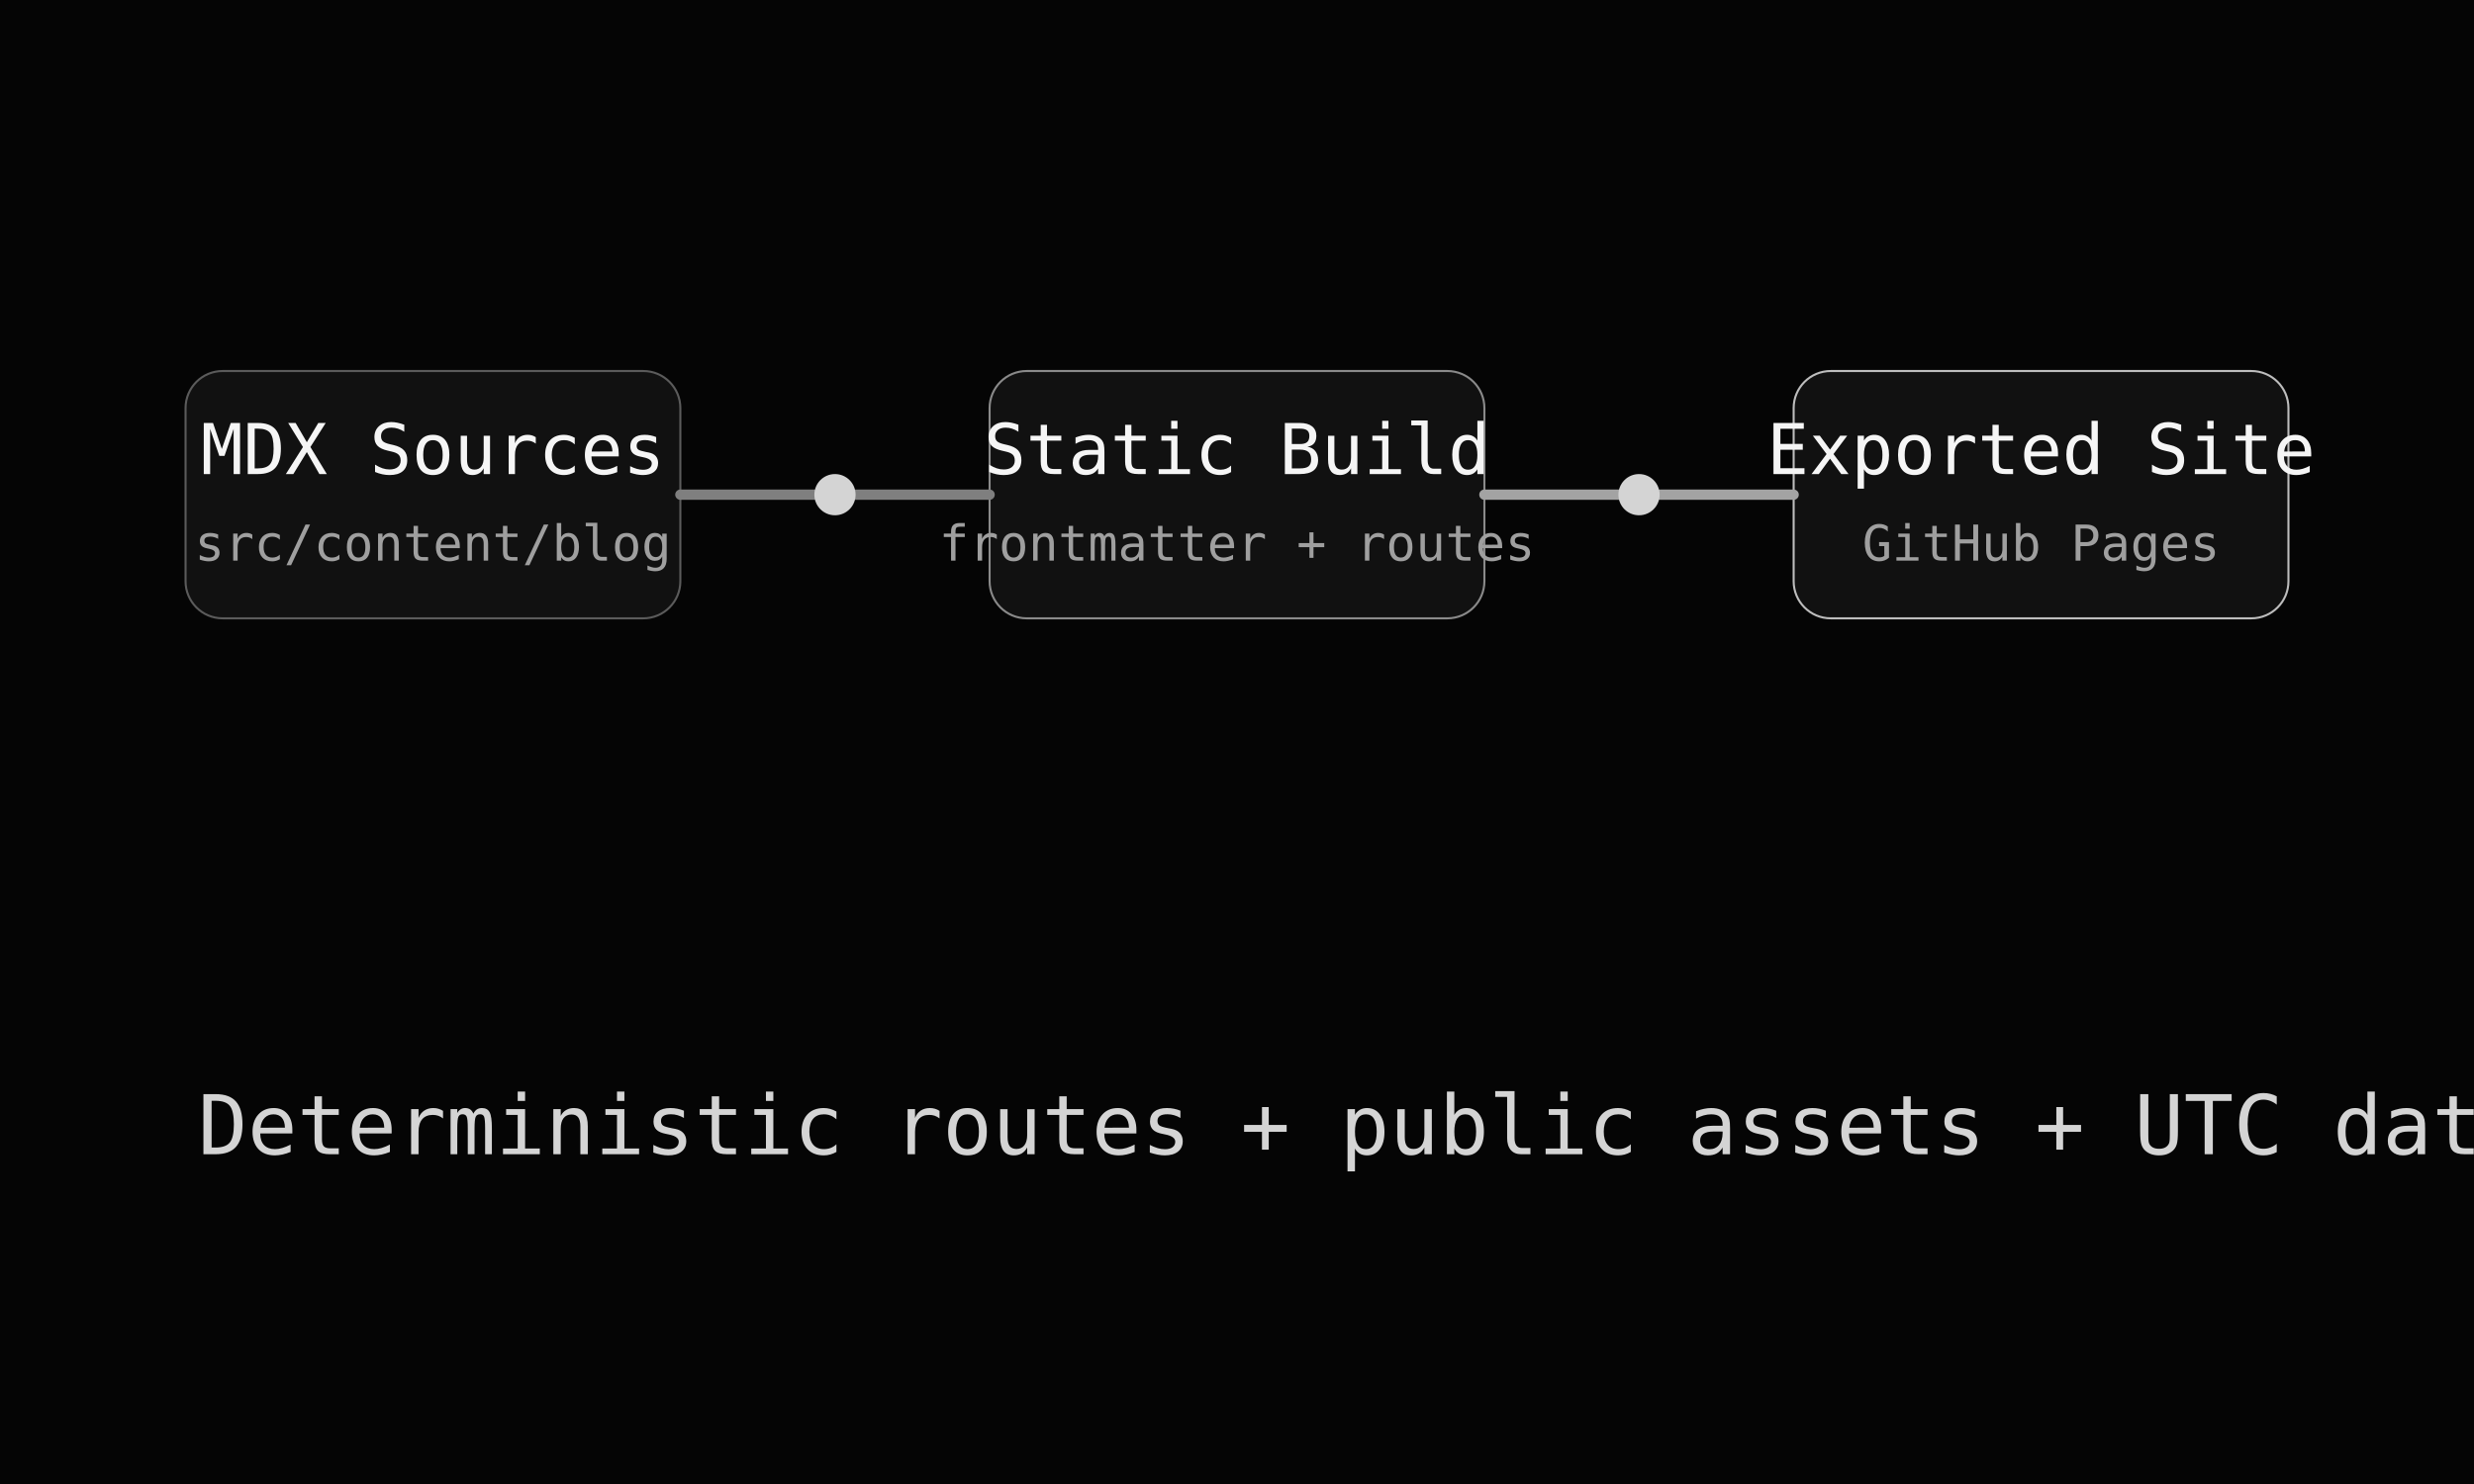
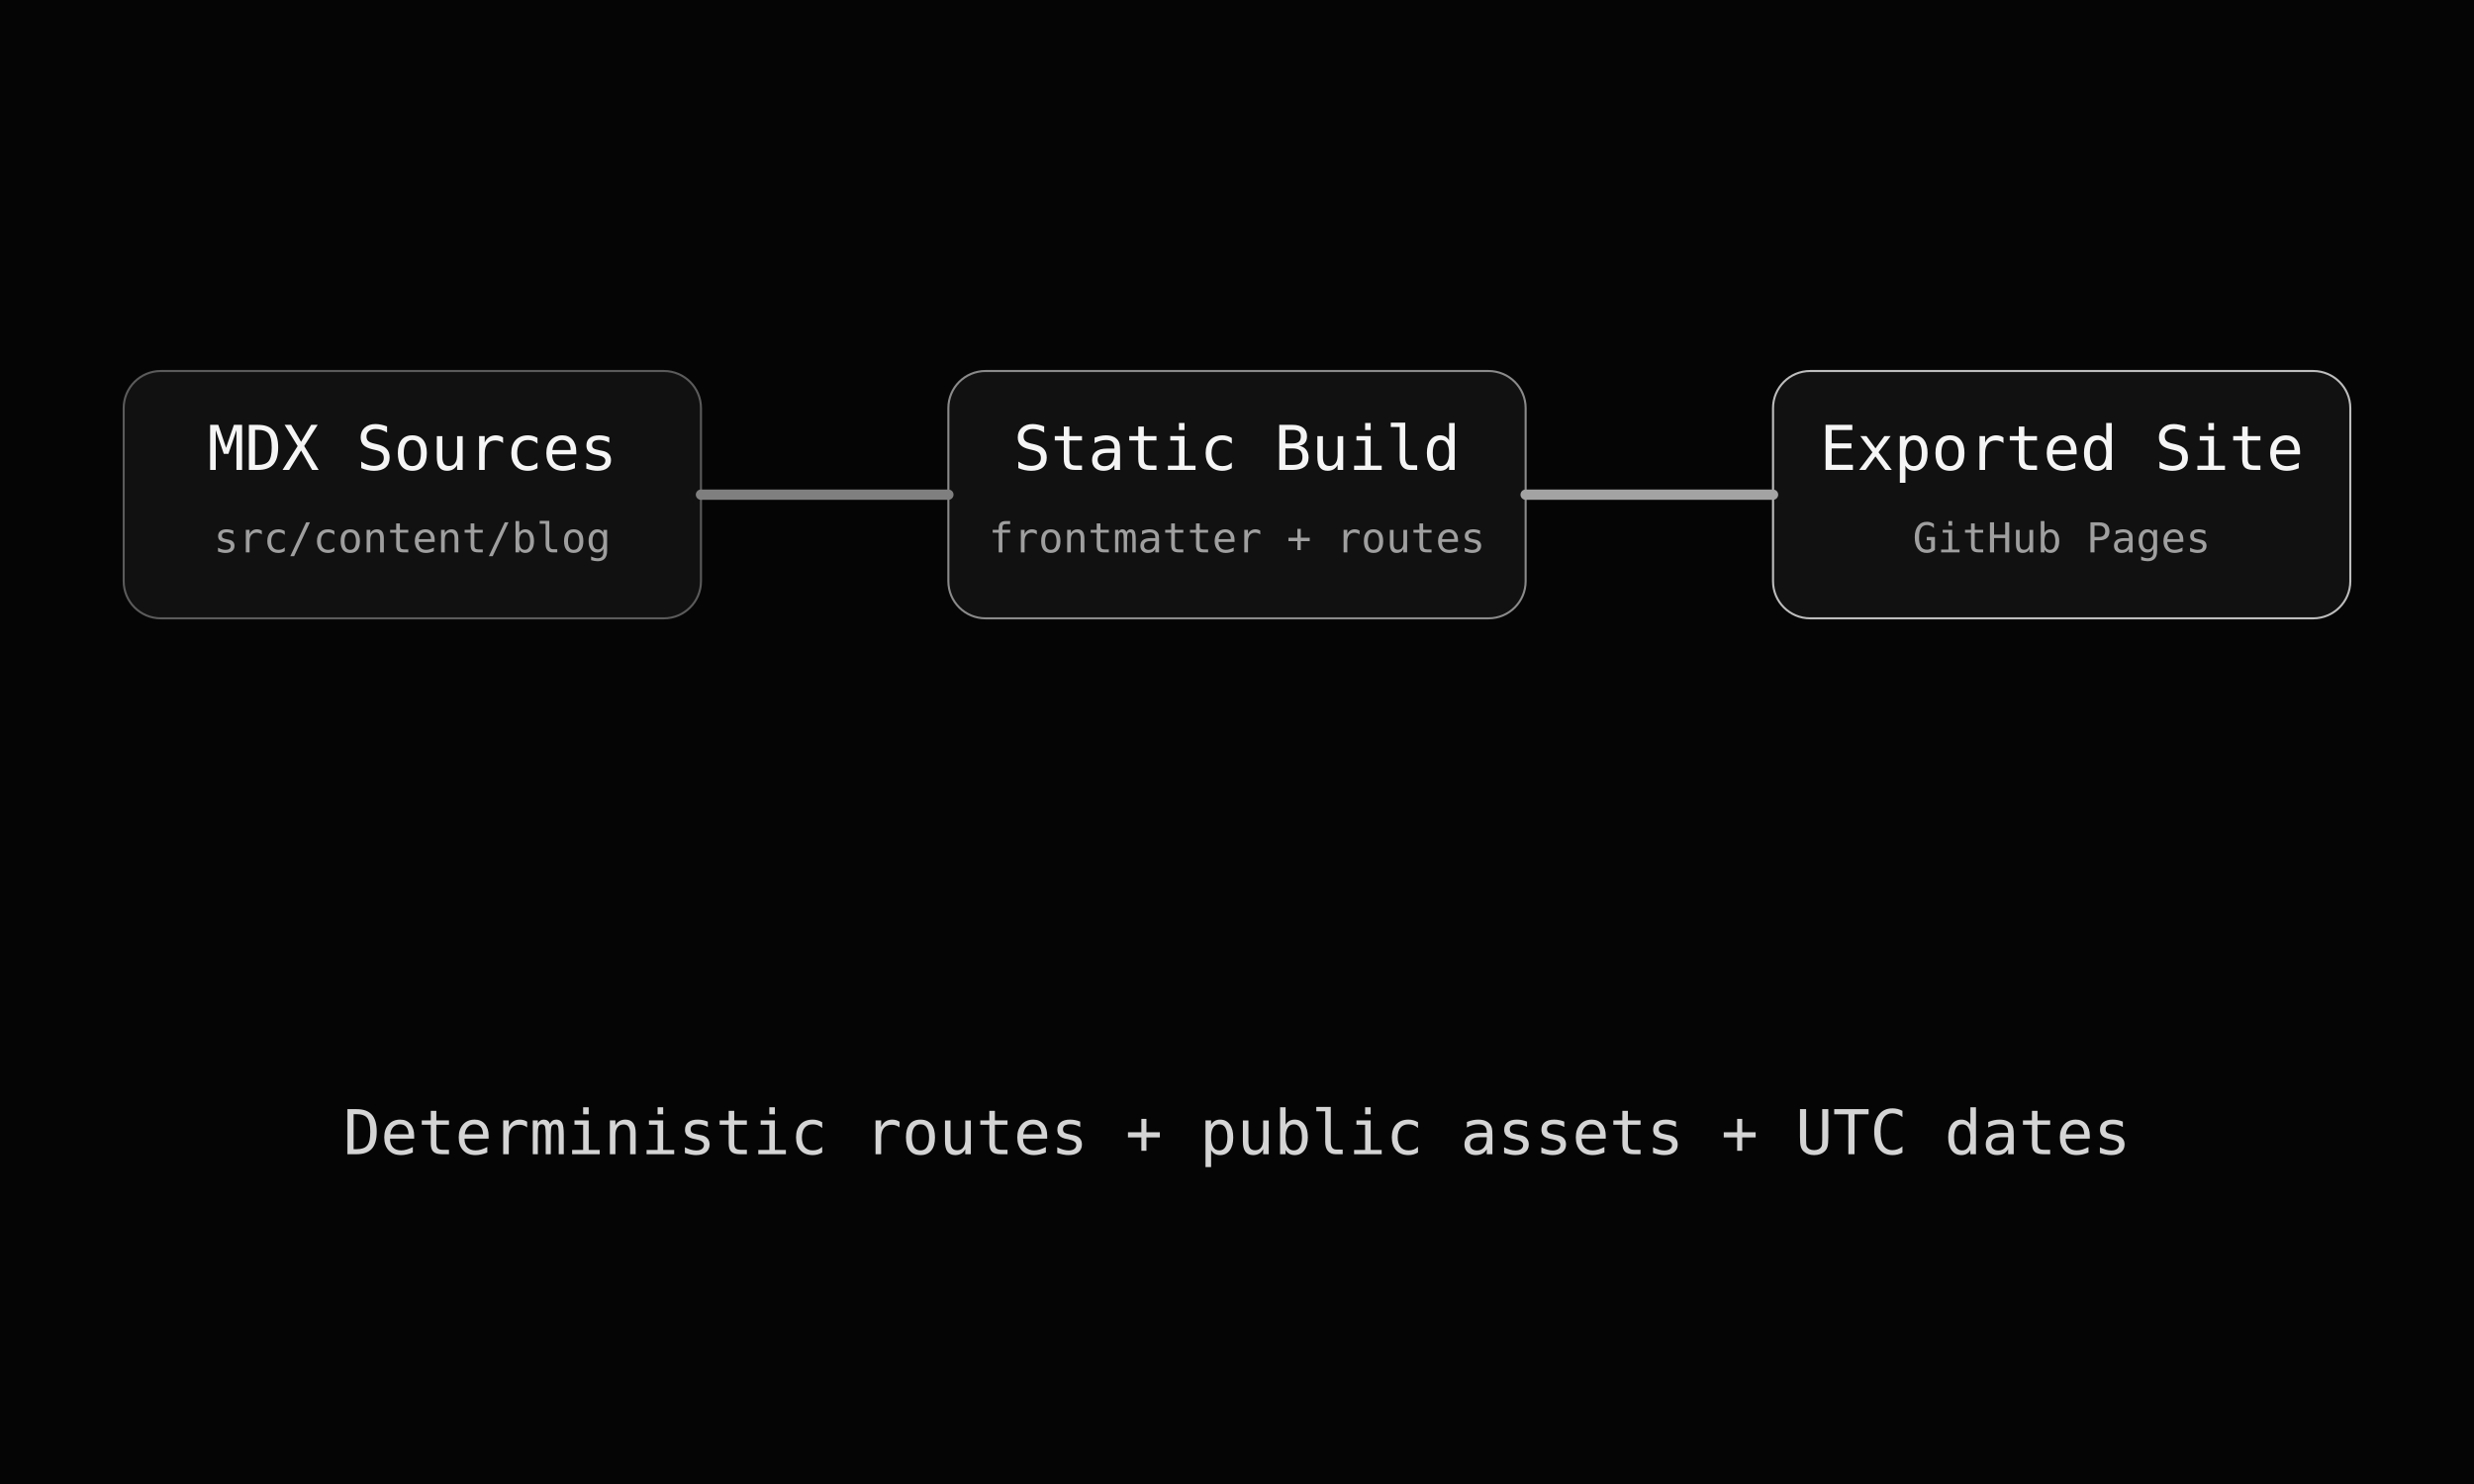
<svg xmlns="http://www.w3.org/2000/svg" width="1200" height="720" viewBox="0 0 1200 720" fill="none">
+   <defs>
+     <filter id="transmissionGlow" x="-60%" y="-240%" width="220%" height="580%">
+       <feGaussianBlur in="SourceGraphic" stdDeviation="5" result="blur" />
+       <feMerge>
+         <feMergeNode in="blur" />
+         <feMergeNode in="SourceGraphic" />
+       </feMerge>
+     </filter>
+   </defs>
  <rect width="1200" height="720" fill="#050505" />
-   <rect x="90" y="180" width="240" height="120" rx="18" fill="#111111" stroke="#5B5B5B" />
-   <rect x="480" y="180" width="240" height="120" rx="18" fill="#111111" stroke="#8A8A8A" />
-   <rect x="870" y="180" width="240" height="120" rx="18" fill="#111111" stroke="#BDBDBD" />
-   <path d="M330 240H480" stroke="#7F7F7F" stroke-width="5" stroke-linecap="round" />
-   <path d="M720 240H870" stroke="#A3A3A3" stroke-width="5" stroke-linecap="round" />
-   <circle cx="405" cy="240" r="10" fill="#D4D4D4" />
-   <circle cx="795" cy="240" r="10" fill="#D4D4D4" />
-   <text x="210" y="230" fill="#F5F5F5" font-family="monospace" font-size="34" text-anchor="middle">MDX Sources</text>
-   <text x="210" y="272" fill="#9F9F9F" font-family="monospace" font-size="24" text-anchor="middle">src/content/blog</text>
-   <text x="600" y="230" fill="#F5F5F5" font-family="monospace" font-size="34" text-anchor="middle">Static Build</text>
-   <text x="600" y="272" fill="#9F9F9F" font-family="monospace" font-size="24" text-anchor="middle">frontmatter + routes</text>
-   <text x="990" y="230" fill="#F5F5F5" font-family="monospace" font-size="34" text-anchor="middle">Exported Site</text>
-   <text x="990" y="272" fill="#9F9F9F" font-family="monospace" font-size="24" text-anchor="middle">GitHub Pages</text>
-   <text x="96" y="560" fill="#D4D4D4" font-family="monospace" font-size="40">Deterministic routes + public assets + UTC dates</text>
+   <rect x="60" y="180" width="280" height="120" rx="18" fill="#111111" stroke="#5B5B5B" />
+   <rect x="460" y="180" width="280" height="120" rx="18" fill="#111111" stroke="#8A8A8A" />
+   <rect x="860" y="180" width="280" height="120" rx="18" fill="#111111" stroke="#BDBDBD" />
+   <path d="M340 240H460" stroke="#7F7F7F" stroke-width="5" stroke-linecap="round" />
+   <path d="M740 240H860" stroke="#A3A3A3" stroke-width="5" stroke-linecap="round" />
+   <g filter="url(#transmissionGlow)">
+     <circle cx="340" cy="240" r="9" fill="#F5F5F5" opacity="0">
+       <animate attributeName="cx" values="340;460" dur="2.4s" repeatCount="indefinite" />
+       <animate attributeName="opacity" values="0;1;1;0" keyTimes="0;0.12;0.88;1" dur="2.4s" repeatCount="indefinite" />
+       <animate attributeName="r" values="7;10;8" dur="2.4s" repeatCount="indefinite" />
+     </circle>
+     <circle cx="340" cy="240" r="5" fill="#D4D4D4" opacity="0">
+       <animate attributeName="cx" values="340;460" dur="2.4s" begin="1.2s" repeatCount="indefinite" />
+       <animate attributeName="opacity" values="0;0.85;0.85;0" keyTimes="0;0.12;0.88;1" dur="2.4s" begin="1.2s" repeatCount="indefinite" />
+       <animate attributeName="r" values="4;6;5" dur="2.4s" begin="1.2s" repeatCount="indefinite" />
+     </circle>
+     <circle cx="740" cy="240" r="9" fill="#F5F5F5" opacity="0">
+       <animate attributeName="cx" values="740;860" dur="2.4s" begin="0.72s" repeatCount="indefinite" />
+       <animate attributeName="opacity" values="0;1;1;0" keyTimes="0;0.12;0.88;1" dur="2.4s" begin="0.72s" repeatCount="indefinite" />
+       <animate attributeName="r" values="7;10;8" dur="2.4s" begin="0.72s" repeatCount="indefinite" />
+     </circle>
+     <circle cx="740" cy="240" r="5" fill="#D4D4D4" opacity="0">
+       <animate attributeName="cx" values="740;860" dur="2.4s" begin="1.92s" repeatCount="indefinite" />
+       <animate attributeName="opacity" values="0;0.85;0.85;0" keyTimes="0;0.12;0.88;1" dur="2.4s" begin="1.92s" repeatCount="indefinite" />
+       <animate attributeName="r" values="4;6;5" dur="2.4s" begin="1.92s" repeatCount="indefinite" />
+     </circle>
+   </g>
+   <text x="200" y="228" fill="#F5F5F5" font-family="monospace" font-size="30" text-anchor="middle">MDX Sources</text>
+   <text x="200" y="268" fill="#9F9F9F" font-family="monospace" font-size="20" text-anchor="middle">src/content/blog</text>
+   <text x="600" y="228" fill="#F5F5F5" font-family="monospace" font-size="30" text-anchor="middle">Static Build</text>
+   <text x="600" y="268" fill="#9F9F9F" font-family="monospace" font-size="20" text-anchor="middle">frontmatter + routes</text>
+   <text x="1000" y="228" fill="#F5F5F5" font-family="monospace" font-size="30" text-anchor="middle">Exported Site</text>
+   <text x="1000" y="268" fill="#9F9F9F" font-family="monospace" font-size="20" text-anchor="middle">GitHub Pages</text>
+   <text x="600" y="560" fill="#D4D4D4" font-family="monospace" font-size="30" text-anchor="middle">Deterministic routes + public assets + UTC dates</text>
</svg>
